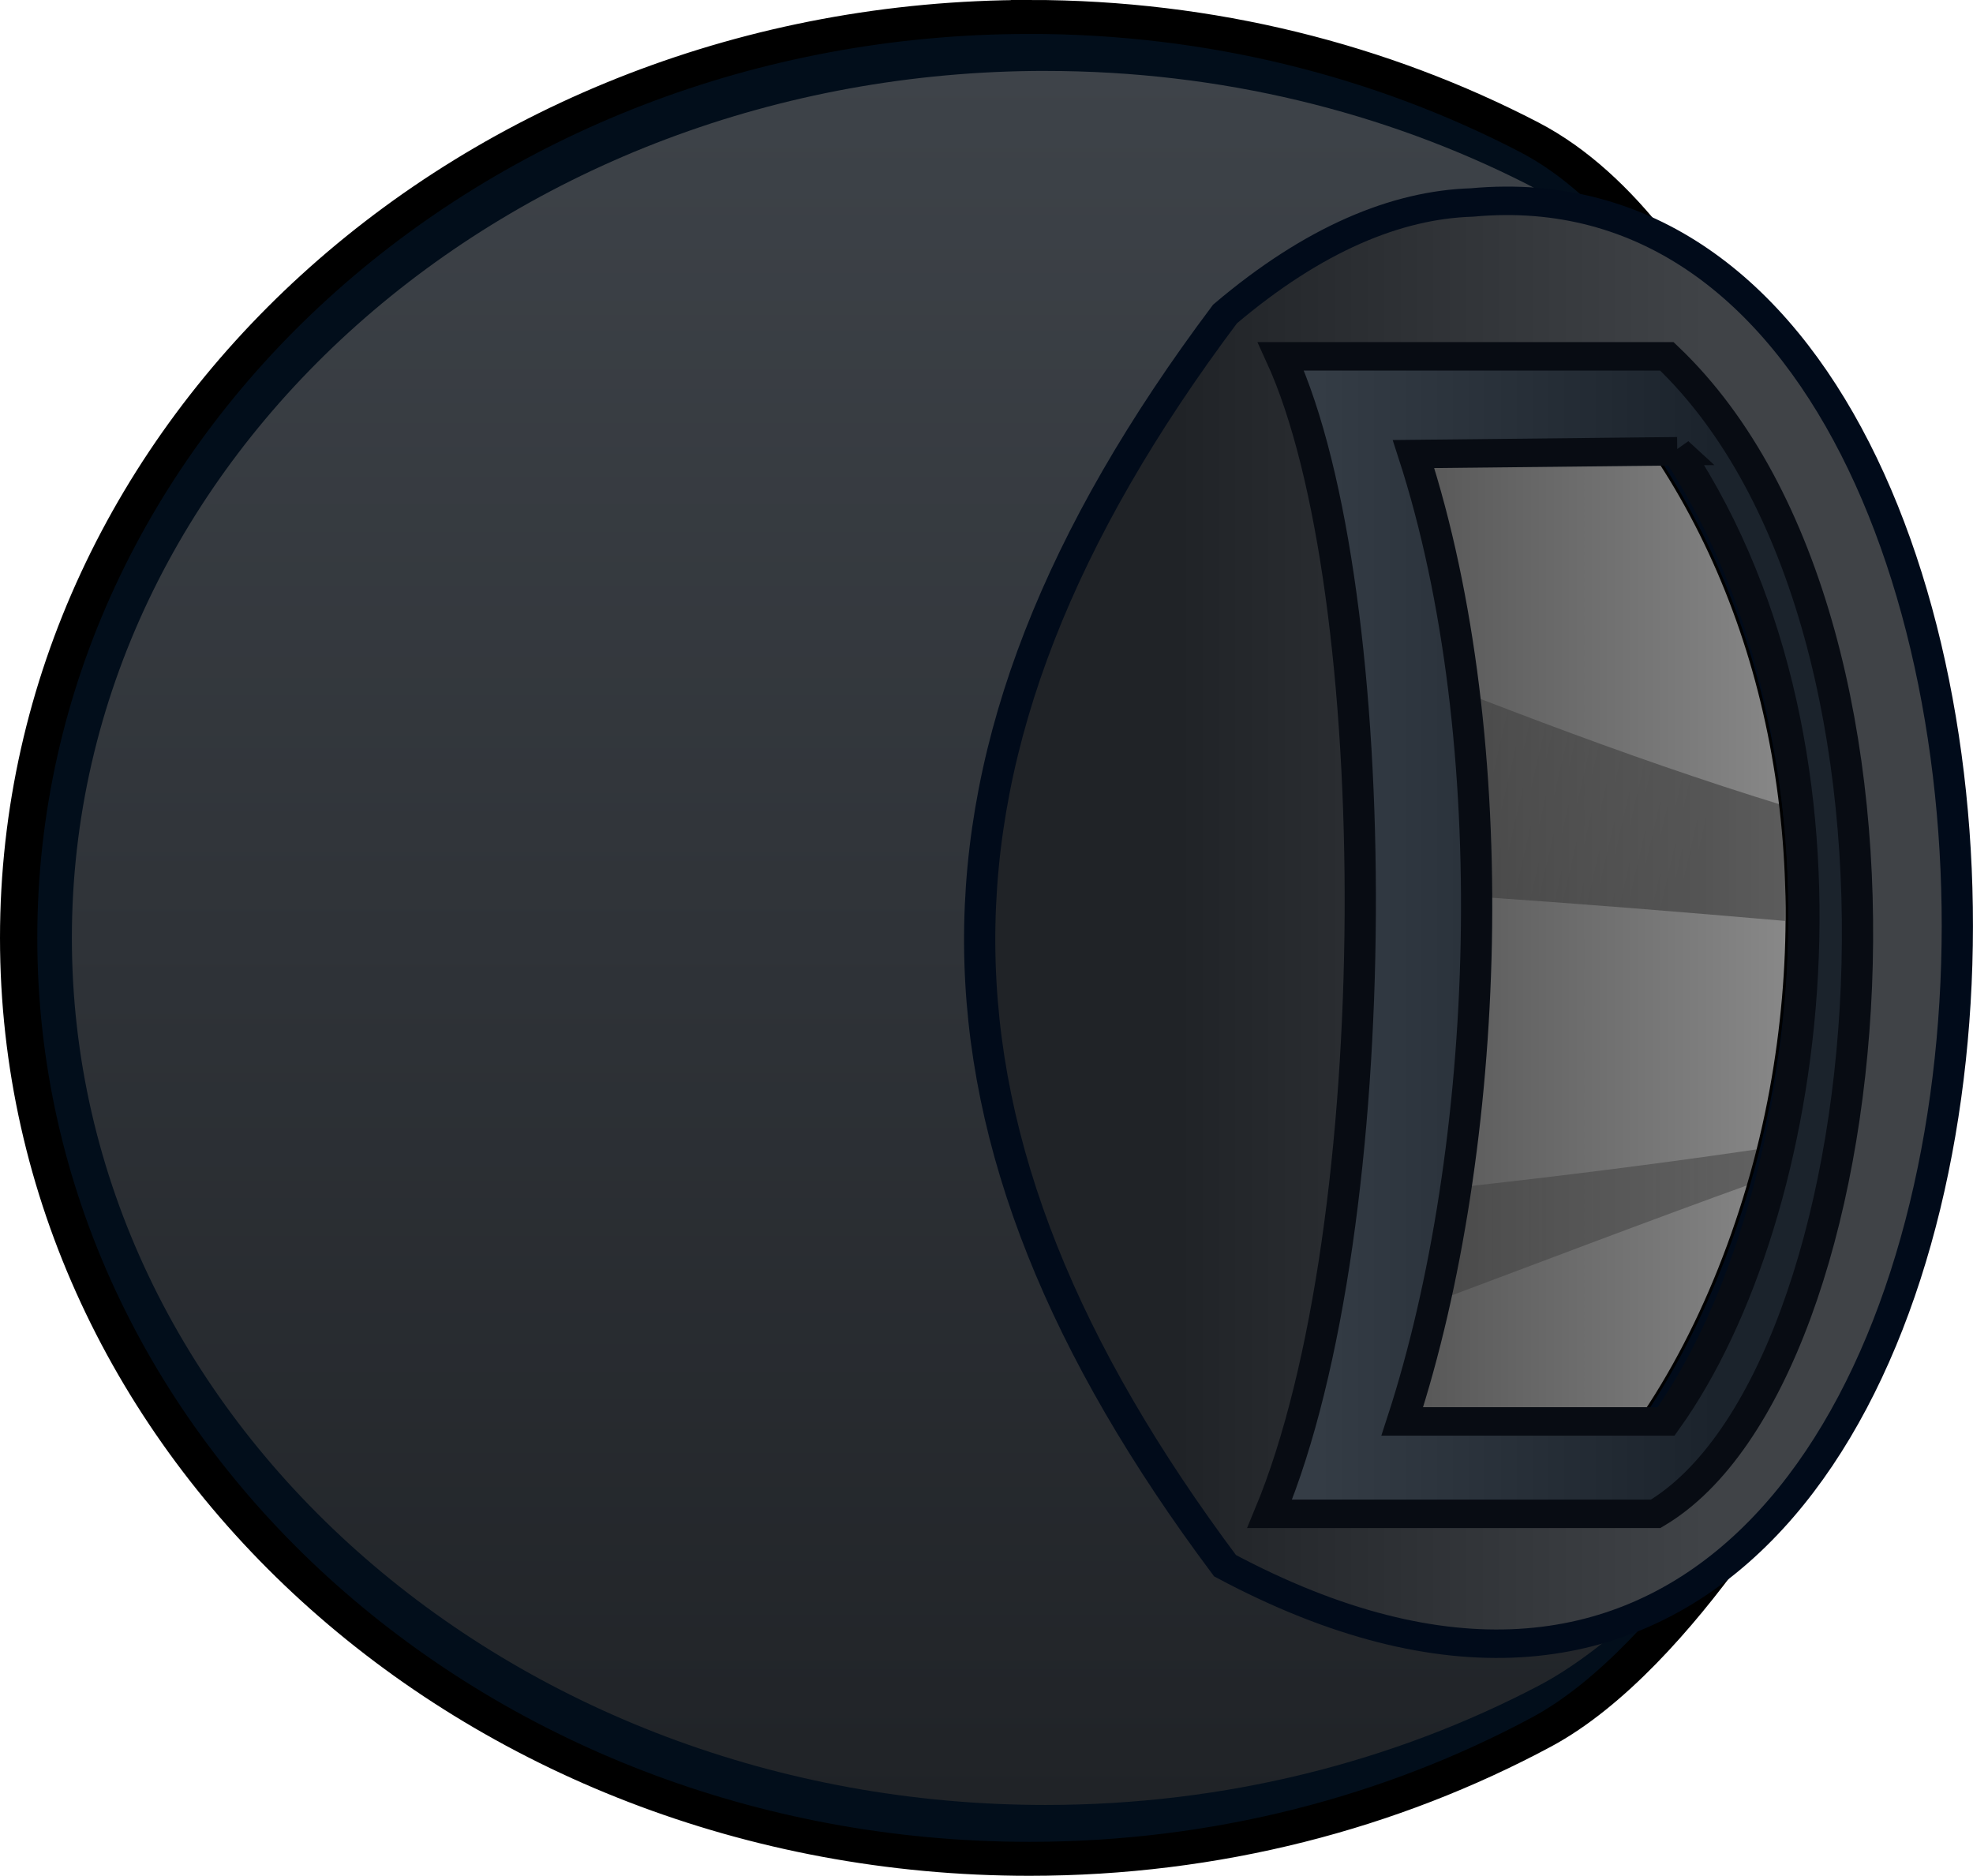
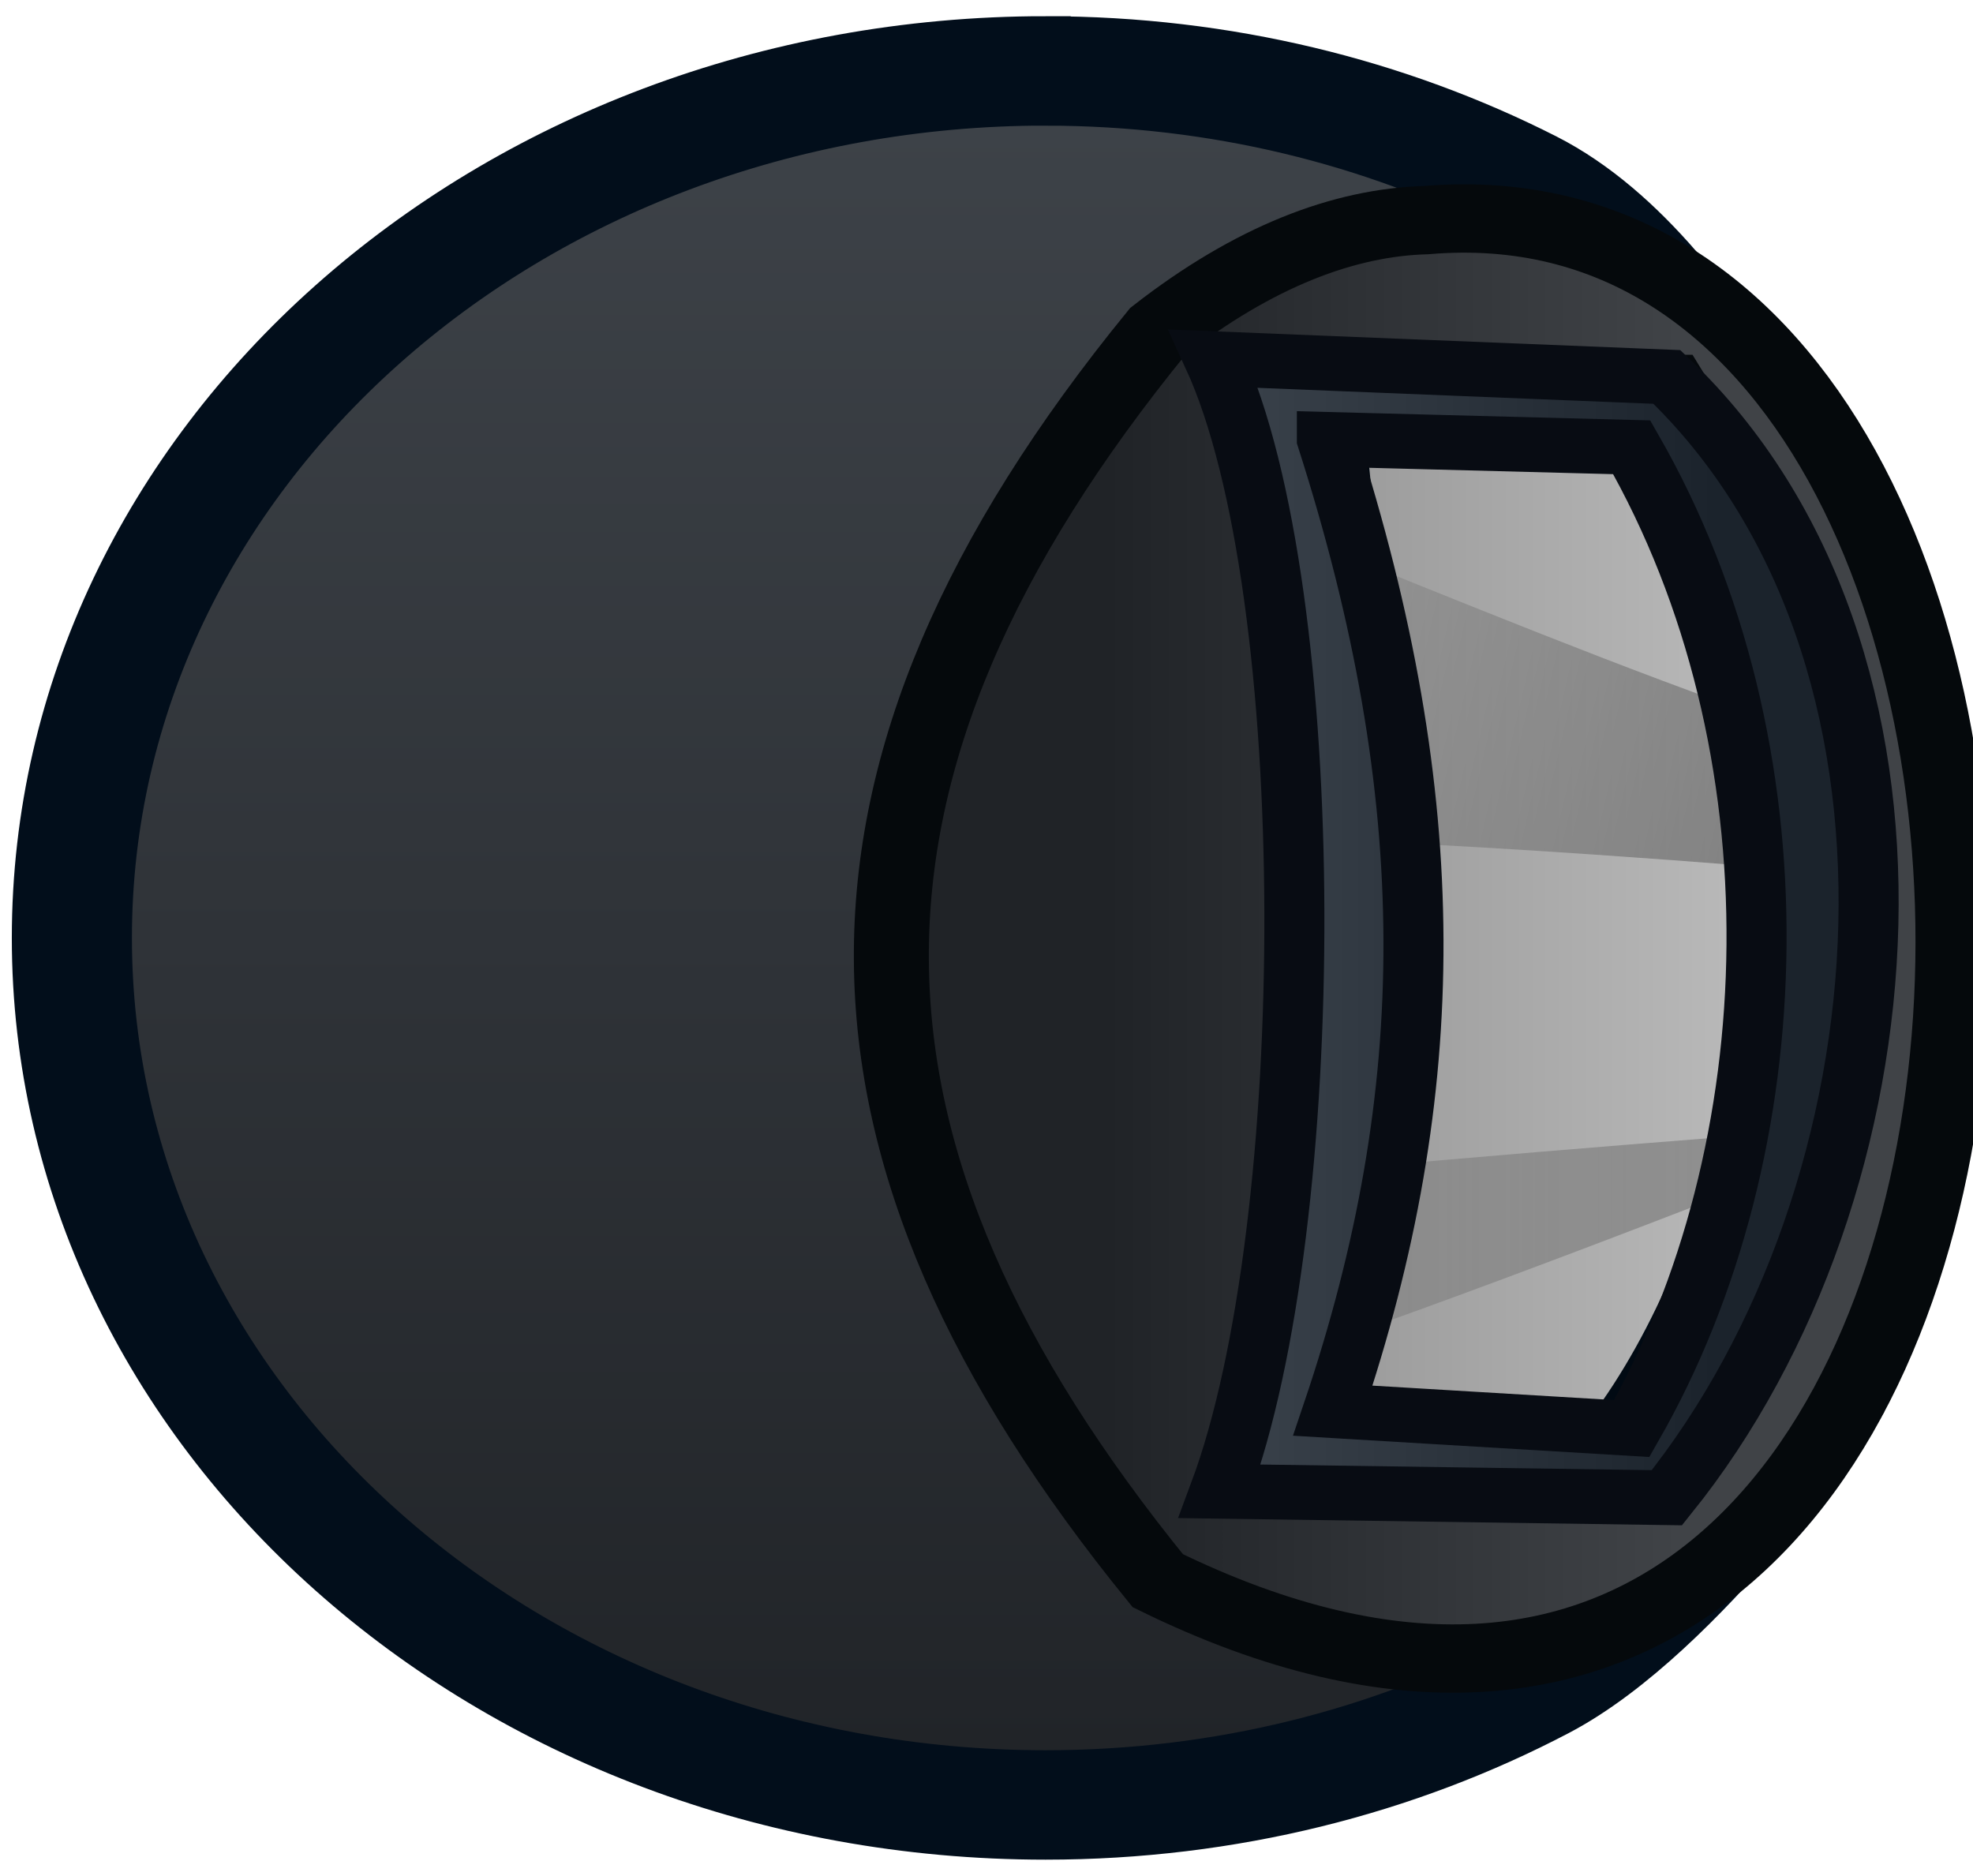
<svg xmlns="http://www.w3.org/2000/svg" xmlns:xlink="http://www.w3.org/1999/xlink" version="1.1" width="172.125" height="163.641" viewBox="0 0 172.125 163.641" id="svg21" xml:space="preserve">
  <defs id="defs12">
    <linearGradient id="linearGradient73">
      <stop style="stop-color:#000000;stop-opacity:0.57;" offset="0" id="stop75" />
      <stop style="stop-color:#000000;stop-opacity:0.18;" offset="1" id="stop76" />
    </linearGradient>
    <linearGradient id="linearGradient1">
      <stop style="stop-color:#000000;stop-opacity:0.887;" offset="0" id="stop15" />
      <stop style="stop-color:#000000;stop-opacity:0.26;" offset="1" id="stop72" />
    </linearGradient>
    <linearGradient x1="240" y1="156.304" x2="240" y2="203.696" gradientUnits="userSpaceOnUse" id="linearGradient74" spreadMethod="pad">
      <stop offset="0" stop-color="#074cb3" id="stop73" style="stop-color:#202327;stop-opacity:1;" />
      <stop offset="1" stop-color="#003d99" id="stop74" style="stop-color:#3e4349;stop-opacity:0.382;" />
    </linearGradient>
    <linearGradient x1="240" y1="156.304" x2="240" y2="203.696" gradientUnits="userSpaceOnUse" id="linearGradient71" spreadMethod="pad">
      <stop offset="0" stop-color="#074cb3" id="stop70" style="stop-color:#202327;stop-opacity:1;" />
      <stop offset="1" stop-color="#003d99" id="stop71" style="stop-color:#404347;stop-opacity:1;" />
    </linearGradient>
    <linearGradient x1="240" y1="156.304" x2="240" y2="203.696" gradientUnits="userSpaceOnUse" id="linearGradient69" spreadMethod="pad">
      <stop offset="0" stop-color="#074cb3" id="stop68" style="stop-color:#1b232c;stop-opacity:1;" />
      <stop offset="1" stop-color="#003d99" id="stop69" style="stop-color:#161b1f;stop-opacity:1;" />
    </linearGradient>
    <linearGradient x1="240" y1="156.304" x2="240" y2="203.696" gradientUnits="userSpaceOnUse" id="linearGradient67" spreadMethod="pad">
      <stop offset="0" stop-color="#074cb3" id="stop66" style="stop-color:#1b232c;stop-opacity:1;" />
      <stop offset="1" stop-color="#003d99" id="stop67" style="stop-color:#161b1f;stop-opacity:1;" />
    </linearGradient>
    <linearGradient x1="240" y1="156.304" x2="240" y2="203.696" gradientUnits="userSpaceOnUse" id="linearGradient65" spreadMethod="pad">
      <stop offset="0" stop-color="#074cb3" id="stop64" style="stop-color:#1b232c;stop-opacity:1;" />
      <stop offset="1" stop-color="#003d99" id="stop65" style="stop-color:#3b434c;stop-opacity:1;" />
    </linearGradient>
    <linearGradient x1="240" y1="156.304" x2="240" y2="203.696" gradientUnits="userSpaceOnUse" id="linearGradient63" spreadMethod="pad">
      <stop offset="0" stop-color="#074cb3" id="stop62" style="stop-color:#1b232c;stop-opacity:1;" />
      <stop offset="1" stop-color="#003d99" id="stop63" style="stop-color:#3d434a;stop-opacity:1;" />
    </linearGradient>
    <linearGradient x1="240" y1="156.304" x2="240" y2="203.696" gradientUnits="userSpaceOnUse" id="linearGradient61" spreadMethod="pad">
      <stop offset="0" stop-color="#074cb3" id="stop60" style="stop-color:#1b232c;stop-opacity:1;" />
      <stop offset="1" stop-color="#003d99" id="stop61" style="stop-color:#3d434a;stop-opacity:1;" />
    </linearGradient>
    <linearGradient x1="240" y1="156.304" x2="240" y2="203.696" gradientUnits="userSpaceOnUse" id="linearGradient59" spreadMethod="pad">
      <stop offset="0" stop-color="#074cb3" id="stop58" style="stop-color:#1b232c;stop-opacity:1;" />
      <stop offset="1" stop-color="#003d99" id="stop59" style="stop-color:#3c434b;stop-opacity:1;" />
    </linearGradient>
    <linearGradient x1="240" y1="156.304" x2="240" y2="203.696" gradientUnits="userSpaceOnUse" id="linearGradient57" spreadMethod="pad">
      <stop offset="0" stop-color="#074cb3" id="stop56" style="stop-color:#1b232c;stop-opacity:1;" />
      <stop offset="1" stop-color="#003d99" id="stop57" style="stop-color:#3c434b;stop-opacity:1;" />
    </linearGradient>
    <linearGradient x1="240" y1="156.304" x2="240" y2="203.696" gradientUnits="userSpaceOnUse" id="linearGradient55" spreadMethod="pad">
      <stop offset="0" stop-color="#074cb3" id="stop54" style="stop-color:#1b232c;stop-opacity:1;" />
      <stop offset="1" stop-color="#003d99" id="stop55" style="stop-color:#3b434c;stop-opacity:1;" />
    </linearGradient>
    <linearGradient x1="240" y1="156.304" x2="240" y2="203.696" gradientUnits="userSpaceOnUse" id="linearGradient53" spreadMethod="pad">
      <stop offset="0" stop-color="#074cb3" id="stop52" style="stop-color:#1b232c;stop-opacity:1;" />
      <stop offset="1" stop-color="#003d99" id="stop53" style="stop-color:#3b434c;stop-opacity:1;" />
    </linearGradient>
    <linearGradient x1="240" y1="156.304" x2="240" y2="203.696" gradientUnits="userSpaceOnUse" id="linearGradient51" spreadMethod="pad">
      <stop offset="0" stop-color="#074cb3" id="stop50" style="stop-color:#1b232c;stop-opacity:1;" />
      <stop offset="1" stop-color="#003d99" id="stop51" style="stop-color:#3b434c;stop-opacity:1;" />
    </linearGradient>
    <linearGradient x1="240" y1="156.304" x2="240" y2="203.696" gradientUnits="userSpaceOnUse" id="linearGradient49" spreadMethod="pad">
      <stop offset="0" stop-color="#074cb3" id="stop48" style="stop-color:#1b232c;stop-opacity:1;" />
      <stop offset="1" stop-color="#003d99" id="stop49" style="stop-color:#3a434d;stop-opacity:1;" />
    </linearGradient>
    <linearGradient x1="240" y1="156.304" x2="240" y2="203.696" gradientUnits="userSpaceOnUse" id="linearGradient47" spreadMethod="pad">
      <stop offset="0" stop-color="#074cb3" id="stop46" style="stop-color:#1b232c;stop-opacity:1;" />
      <stop offset="1" stop-color="#003d99" id="stop47" style="stop-color:#3a434d;stop-opacity:1;" />
    </linearGradient>
    <linearGradient x1="240" y1="156.304" x2="240" y2="203.696" gradientUnits="userSpaceOnUse" id="linearGradient45" spreadMethod="pad">
      <stop offset="0" stop-color="#074cb3" id="stop44" style="stop-color:#1f2328;stop-opacity:1;" />
      <stop offset="1" stop-color="#003d99" id="stop45" style="stop-color:#38434f;stop-opacity:1;" />
    </linearGradient>
    <linearGradient x1="240" y1="156.304" x2="240" y2="203.696" gradientUnits="userSpaceOnUse" id="linearGradient43" spreadMethod="pad">
      <stop offset="0" stop-color="#074cb3" id="stop42" style="stop-color:#202327;stop-opacity:1;" />
      <stop offset="1" stop-color="#003d99" id="stop43" style="stop-color:#38434f;stop-opacity:1;" />
    </linearGradient>
    <linearGradient x1="240" y1="156.304" x2="240" y2="203.696" gradientUnits="userSpaceOnUse" id="linearGradient41" spreadMethod="pad">
      <stop offset="0" stop-color="#074cb3" id="stop40" style="stop-color:#202327;stop-opacity:1;" />
      <stop offset="1" stop-color="#003d99" id="stop41" style="stop-color:#38434f;stop-opacity:1;" />
    </linearGradient>
    <linearGradient x1="240" y1="156.304" x2="240" y2="203.696" gradientUnits="userSpaceOnUse" id="linearGradient39" spreadMethod="pad">
      <stop offset="0" stop-color="#074cb3" id="stop38" style="stop-color:#202327;stop-opacity:1;" />
      <stop offset="1" stop-color="#003d99" id="stop39" style="stop-color:#38434f;stop-opacity:1;" />
    </linearGradient>
    <linearGradient x1="240" y1="156.304" x2="240" y2="203.696" gradientUnits="userSpaceOnUse" id="linearGradient37" spreadMethod="pad">
      <stop offset="0" stop-color="#074cb3" id="stop36" style="stop-color:#202327;stop-opacity:1;" />
      <stop offset="1" stop-color="#003d99" id="stop37" style="stop-color:#38434f;stop-opacity:1;" />
    </linearGradient>
    <linearGradient x1="240" y1="156.304" x2="240" y2="203.696" gradientUnits="userSpaceOnUse" id="linearGradient35" spreadMethod="pad">
      <stop offset="0" stop-color="#074cb3" id="stop34" style="stop-color:#1f2328;stop-opacity:1;" />
      <stop offset="1" stop-color="#003d99" id="stop35" style="stop-color:#38434f;stop-opacity:1;" />
    </linearGradient>
    <linearGradient x1="240" y1="156.304" x2="240" y2="203.696" gradientUnits="userSpaceOnUse" id="linearGradient33" spreadMethod="pad">
      <stop offset="0" stop-color="#074cb3" id="stop32" style="stop-color:#1d232a;stop-opacity:1;" />
      <stop offset="1" stop-color="#003d99" id="stop33" style="stop-color:#38434f;stop-opacity:1;" />
    </linearGradient>
    <linearGradient x1="240" y1="156.304" x2="240" y2="203.696" gradientUnits="userSpaceOnUse" id="linearGradient31" spreadMethod="pad">
      <stop offset="0" stop-color="#074cb3" id="stop30" style="stop-color:#1e2329;stop-opacity:1;" />
      <stop offset="1" stop-color="#003d99" id="stop31" style="stop-color:#38434f;stop-opacity:1;" />
    </linearGradient>
    <linearGradient x1="240" y1="156.304" x2="240" y2="203.696" gradientUnits="userSpaceOnUse" id="linearGradient29" spreadMethod="pad">
      <stop offset="0" stop-color="#074cb3" id="stop28" style="stop-color:#1f2328;stop-opacity:1;" />
      <stop offset="1" stop-color="#003d99" id="stop29" style="stop-color:#38434f;stop-opacity:1;" />
    </linearGradient>
    <linearGradient x1="240" y1="156.304" x2="240" y2="203.696" gradientUnits="userSpaceOnUse" id="linearGradient27" spreadMethod="pad">
      <stop offset="0" stop-color="#074cb3" id="stop26" style="stop-color:#1f2328;stop-opacity:1;" />
      <stop offset="1" stop-color="#003d99" id="stop27" style="stop-color:#38434f;stop-opacity:1;" />
    </linearGradient>
    <linearGradient x1="240" y1="156.304" x2="240" y2="203.696" gradientUnits="userSpaceOnUse" id="linearGradient25" spreadMethod="pad">
      <stop offset="0" stop-color="#074cb3" id="stop24" style="stop-color:#1f2328;stop-opacity:1;" />
      <stop offset="1" stop-color="#003d99" id="stop25" style="stop-color:#38434f;stop-opacity:1;" />
    </linearGradient>
    <linearGradient x1="240" y1="156.304" x2="240" y2="203.696" gradientUnits="userSpaceOnUse" id="linearGradient23" spreadMethod="pad">
      <stop offset="0" stop-color="#074cb3" id="stop22" style="stop-color:#1f2328;stop-opacity:1;" />
      <stop offset="1" stop-color="#003d99" id="stop23" style="stop-color:#38434f;stop-opacity:1;" />
    </linearGradient>
    <linearGradient x1="240" y1="156.304" x2="240" y2="203.696" gradientUnits="userSpaceOnUse" id="linearGradient21" spreadMethod="pad">
      <stop offset="0" stop-color="#074cb3" id="stop20" style="stop-color:#1f2328;stop-opacity:1;" />
      <stop offset="1" stop-color="#003d99" id="stop21" style="stop-color:#38434f;stop-opacity:1;" />
    </linearGradient>
    <linearGradient x1="240" y1="156.304" x2="240" y2="203.696" gradientUnits="userSpaceOnUse" id="linearGradient19" spreadMethod="pad">
      <stop offset="0" stop-color="#074cb3" id="stop18" style="stop-color:#1f2328;stop-opacity:1;" />
      <stop offset="1" stop-color="#003d99" id="stop19" style="stop-color:#38434f;stop-opacity:1;" />
    </linearGradient>
    <linearGradient x1="240" y1="156.304" x2="240" y2="203.696" gradientUnits="userSpaceOnUse" id="linearGradient17">
      <stop offset="0" stop-color="#074cb3" id="stop16" style="stop-color:#1f2328;stop-opacity:1;" />
      <stop offset="1" stop-color="#003d99" id="stop17" style="stop-color:#38434f;stop-opacity:1;" />
    </linearGradient>
    <linearGradient x1="240.325" y1="183.09" x2="240.325" y2="203.09" gradientUnits="userSpaceOnUse" id="color-1" gradientTransform="translate(1.306137,4.538362)">
      <stop offset="0" stop-color="#ffffff" stop-opacity="0.251" id="stop1" />
      <stop offset="1" stop-color="#ffffff" stop-opacity="0.102" id="stop2" />
    </linearGradient>
    <linearGradient x1="240.325" y1="183.09" x2="240.325" y2="203.09" gradientUnits="userSpaceOnUse" id="color-2" gradientTransform="matrix(0,-2.962827,3.252061,0,-428.0253,839.3816)" xlink:href="#color-3">
      <stop offset="0" stop-color="#ffffff" stop-opacity="0.251" id="stop3" />
      <stop offset="1" stop-color="#ffffff" stop-opacity="0.102" id="stop4" />
    </linearGradient>
    <linearGradient x1="240.325" y1="183.09" x2="240.325" y2="203.09" gradientUnits="userSpaceOnUse" id="color-3" spreadMethod="pad">
      <stop offset="0" stop-color="#000000" stop-opacity="0.8" id="stop5" />
      <stop offset="1" stop-color="#000000" stop-opacity="0.502" id="stop6" />
    </linearGradient>
    <linearGradient x1="240" y1="156.304" x2="240" y2="203.696" gradientUnits="userSpaceOnUse" id="color-4" spreadMethod="pad">
      <stop offset="0" stop-color="#074cb3" id="stop7" style="stop-color:#202327;stop-opacity:1;" />
      <stop offset="1" stop-color="#003d99" id="stop8" style="stop-color:#3e4349;stop-opacity:1;" />
    </linearGradient>
    <linearGradient x1="235.169" y1="156.849" x2="235.169" y2="204.241" gradientUnits="userSpaceOnUse" id="color-5">
      <stop offset="0" stop-color="#b3b3b3" id="stop9" />
      <stop offset="1" stop-color="#e6e6e6" id="stop10" />
    </linearGradient>
    <linearGradient x1="245.366" y1="156.881" x2="245.366" y2="204.273" gradientUnits="userSpaceOnUse" id="color-6">
      <stop offset="0" stop-color="#b3b3b3" id="stop11" />
      <stop offset="1" stop-color="#e6e6e6" id="stop12" />
    </linearGradient>
    <linearGradient x1="240" y1="150.774" x2="240" y2="184.714" gradientUnits="userSpaceOnUse" id="color-7" gradientTransform="matrix(0.8971819,0,0,0.8971819,21.81132,15.39949)">
      <stop offset="0" stop-color="#4d3108" id="stop13" />
      <stop offset="1" stop-color="#331f00" id="stop14" />
    </linearGradient>
    <linearGradient x1="240" y1="150.374" x2="240" y2="186.34" gradientUnits="userSpaceOnUse" id="color-6-0">
      <stop offset="0" stop-color="#261700" id="stop11-9" />
      <stop offset="1" stop-color="#0d0800" id="stop12-4" />
    </linearGradient>
-     <linearGradient xlink:href="#linearGradient71" id="linearGradient16" x1="101.219" y1="77.691" x2="147.295" y2="77.691" gradientUnits="userSpaceOnUse" gradientTransform="matrix(0,0.3074973,-0.3375155,0,266.229,154.2199)" />
+     <linearGradient xlink:href="#linearGradient71" id="linearGradient16" x1="101.219" y1="77.691" x2="147.295" y2="77.691" gradientUnits="userSpaceOnUse" gradientTransform="matrix(0,0.3339102,-0.3368535,0,265.6997,149.6327)" />
    <linearGradient xlink:href="#color-4" id="linearGradient76" x1="212.885" y1="178.646" x2="267.115" y2="178.646" gradientUnits="userSpaceOnUse" gradientTransform="matrix(0.9414801,0,0,0.9633238,14.04476,7.084959)" />
-     <linearGradient xlink:href="#linearGradient65" id="linearGradient79" x1="107.864" y1="81.819" x2="152.172" y2="81.819" gradientUnits="userSpaceOnUse" gradientTransform="matrix(0,-0.3074973,-0.3375155,0,267.6153,232.9249)" />
-     <linearGradient xlink:href="#linearGradient1" id="linearGradient72" x1="240.028" y1="179.804" x2="240.028" y2="212.4" gradientUnits="userSpaceOnUse" />
+     <linearGradient xlink:href="#linearGradient65" id="linearGradient79" x1="107.864" y1="81.819" x2="152.172" y2="81.819" gradientUnits="userSpaceOnUse" gradientTransform="matrix(0,-0.3074973,-0.3375155,0,266.8749,232.9249)" />
+     <linearGradient xlink:href="#linearGradient1" id="linearGradient72" x1="240.028" y1="179.804" x2="240.028" y2="212.4" gradientUnits="userSpaceOnUse" gradientTransform="translate(4.466849,20.19714)" />
    <linearGradient xlink:href="#linearGradient73" id="linearGradient77" x1="237.269" y1="190.193" x2="233.794" y2="204.184" gradientUnits="userSpaceOnUse" gradientTransform="translate(-2.219497,-0.2673702)" />
    <linearGradient xlink:href="#linearGradient73" id="linearGradient80" x1="167.704" y1="99.752" x2="230.364" y2="99.752" gradientUnits="userSpaceOnUse" gradientTransform="matrix(0,0.3636426,-0.3375155,0,280.768,121.898)" />
  </defs>
  <g transform="matrix(0,-2.962827,3.252061,0,-500.0073,792.8987)" id="g21" style="display:inline">
    <g stroke="#000000" id="g18" style="display:inline">
-       <path id="path15" style="fill:#020e1b;fill-opacity:1" d="m 267.116,181.366 c 0,-14.975 -12.141,-27.115 -27.116,-27.115 -14.975,0 -27.115,12.14 -27.115,27.115 0,5.012 1.361,9.707 3.732,13.735 2.221,3.773 9.037,7.142 9.037,7.142 h 25.384 c 0,0 9.687,-2.469 12.538,-7.471 2.253,-3.954 3.541,-8.53 3.541,-13.406 z m -11.209,13.089 v 3.152 l -0.641,0.43 c -5.287,3.543 -12.523,4.889 -19.795,3.682 -3.95,-0.656 -7.767,-2.1 -10.511,-3.978 l -0.81,-0.554 v -3.483 -3.483 l 0.452,0.156 c 2.614,0.898 6.54,1.722 10.162,2.133 6.839,0.775 14.749,0.17 20.066,-1.533 l 0.966,-0.309 0.056,0.318 c 0.031,0.175 0.056,1.737 0.056,3.471 z" />
-       <path id="path74" style="fill:url(#linearGradient76);stroke-width:0" d="m 265.528,181.799 c 0,-14.426 -11.43,-26.12 -25.529,-26.12 -14.099,0 -25.528,11.694 -25.528,26.12 0,4.829 1.28,9.352 3.513,13.232 2.091,3.635 8.508,7.65 8.508,7.65 h 23.898 c 0,0 9.12,-3.149 11.804,-7.967 2.121,-3.809 3.333,-8.217 3.333,-12.914 z m -9.621,12.656 v 3.152 l -0.641,0.43 c -5.287,3.543 -12.523,4.889 -19.795,3.682 -3.95,-0.656 -7.767,-2.1 -10.511,-3.978 l -0.81,-0.554 v -3.483 -3.483 l 0.452,0.156 c 2.614,0.898 6.54,1.722 10.162,2.133 6.839,0.775 14.749,0.17 20.066,-1.533 l 0.966,-0.309 0.056,0.318 c 0.031,0.175 0.056,1.737 0.056,3.471 z" />
+       <path id="path74" style="fill:url(#linearGradient76);stroke:#020e1b;stroke-width:3.222;stroke-dasharray:none;stroke-opacity:1" d="m 265.528,181.799 c 0,-14.426 -11.43,-26.12 -25.529,-26.12 -14.099,0 -25.528,11.694 -25.528,26.12 0,4.829 1.28,9.352 3.513,13.232 2.091,3.635 8.508,7.65 8.508,7.65 h 23.898 c 0,0 9.12,-3.149 11.804,-7.967 2.121,-3.809 3.333,-8.217 3.333,-12.914 z m -9.621,12.656 v 3.152 l -0.641,0.43 c -5.287,3.543 -12.523,4.889 -19.795,3.682 -3.95,-0.656 -7.767,-2.1 -10.511,-3.978 l -0.81,-0.554 v -3.483 -5.697 l 0.452,0.156 c 11.738,1.27 19.7,1.717 30.228,0.6 l 0.966,-0.309 0.056,0.318 c 0.031,0.175 0.056,3.951 0.056,5.685 z" />
    </g>
-     <g id="g72" style="fill:#6b6b6b;fill-opacity:0.57" transform="matrix(-1,0,0,-0.845603,478.0263,360.0769)">
+     <g id="g72" style="fill:#6b6b6b;fill-opacity:0.57" transform="matrix(-1,0,0,-0.845603,479.2602,363.2906)">
+       <path id="path1" style="display:inline;fill:url(#linearGradient72);stroke:none;stroke-width:0.838;stroke-dasharray:none;stroke-opacity:1" d="m 260.374,208.956 c -11.626,3.65 -21.429,3.419 -31.758,0 v 8.847 c 9.071,5.099 22.062,5.453 31.758,0 z" transform="matrix(-1,0,0,-1.182588,483.2376,454.0746)" />
      <path d="m 235.496,207.361 c -3.205,0.057 -5.923,-0.095 -8.218,-0.419 0.55,-1.403 1.092,-2.809 1.619,-4.221 1.901,-5.095 3.766,-10.15 5.245,-15.353 0.441,-0.004 0.893,-0.006 1.354,-0.007 0.701,-9.7e-4 1.377,0.002 2.03,0.009 -0.528,6.542 -0.983,13.144 -1.211,19.689 -2e-4,0.095 -4.7e-4,0.189 -7.9e-4,0.284 -0.269,0.007 -0.542,0.013 -0.818,0.018 z" fill="url(#color-2)" stroke="#312817" id="path13" style="display:inline;fill:url(#linearGradient77);fill-opacity:0.57;stroke:none;stroke-width:1" />
-       <path d="m 243.483,182.884 c 2.183,7.167 4.861,14.228 7.201,21.306 0.022,0.065 0.043,0.131 0.065,0.197 -1.304,0.52 -2.84,0.951 -4.641,1.283 -0.021,-0.251 -0.043,-0.502 -0.064,-0.753 -0.636,-7.401 -1.413,-14.743 -2.59,-22.033 0.01,3.7e-4 0.02,0.001 0.03,0.001 z" fill="url(#color-1)" stroke="#312817" id="path12" style="fill:url(#linearGradient80);stroke:none;stroke-width:1.087" />
+       <path d="m 244.711,187.295 c 0,0 3.632,9.817 5.972,16.894 0.022,0.065 0.043,0.131 0.065,0.197 -1.304,0.52 -2.84,0.951 -4.641,1.283 -0.021,-0.251 -0.043,-0.502 -0.064,-0.753 -0.636,-7.401 -1.332,-17.62 -1.332,-17.62 z" fill="url(#color-1)" stroke="#312817" id="path12" style="fill:url(#linearGradient80);stroke:none;stroke-width:1.087" />
    </g>
-     <path id="path1" style="display:inline;fill:url(#linearGradient72);stroke:#010b1a;stroke-width:0.838;stroke-dasharray:none;stroke-opacity:1" d="m 255.907,194.455 c 0,-1.734 -0.025,-3.296 -0.056,-3.471 l -0.056,-0.318 -0.966,0.309 c -5.318,1.703 -13.227,2.307 -20.066,1.533 -3.622,-0.41 -7.548,-1.234 -10.162,-2.133 l -0.452,-0.156 v 3.483 3.483 l 0.81,0.554 c 2.744,1.878 6.561,3.323 10.511,3.978 7.272,1.207 14.509,-0.139 19.795,-3.682 l 0.641,-0.43 z" />
-     <path id="path84" style="display:inline;fill:url(#linearGradient16);stroke:#010b1a;stroke-width:0.838;stroke-dasharray:none;stroke-opacity:1" d="m 261.702,194.113 c -0.002,-0.286 -0.018,-0.578 -0.048,-0.874 -0.067,-2.019 -1.066,-4.244 -3.284,-6.626 -13.028,-8.903 -24.156,-8.646 -36.854,0 -13.971,23.838 40.326,25.544 40.186,7.5 z m -5.795,0.342 v 3.49 l -0.641,0.43 c -5.287,3.543 -12.523,4.889 -19.795,3.682 -3.95,-0.656 -7.767,-2.1 -10.511,-3.978 l -0.81,-0.554 v -3.821 -3.483 l 0.452,0.156 c 2.614,0.898 6.54,1.722 10.162,2.133 6.839,0.775 14.749,0.17 20.066,-1.533 l 0.966,-0.309 0.056,0.318 c 0.031,0.175 0.056,1.737 0.056,3.471 z" />
-     <path id="path81" style="display:inline;fill:url(#linearGradient79);stroke:#080c13;stroke-width:0.838" d="m 257.123,198.467 c -8.081,7.739 -30.036,5.919 -34.08,-0.301 v -10.355 c 8.482,3.213 27.212,3.167 34.08,0.301 z m -2.794,0.279 -0.082,-7.076 c -8.454,2.502 -20.441,2.088 -28.484,-0.302 v 7.076 c 6.084,3.963 19.568,5.693 28.567,0.301 z" />
+     <path id="path84" style="display:inline;fill:url(#linearGradient16);stroke:#05090c;stroke-width:2.012;stroke-dasharray:none;stroke-opacity:1" d="m 261.182,192.953 c -0.002,-0.311 -0.018,-0.628 -0.048,-0.95 -0.067,-2.193 -1.064,-4.608 -3.277,-7.194 -13.002,-9.668 -24.109,-9.389 -36.782,0 -13.944,25.886 40.246,27.738 40.107,8.144 z m -5.019,-5.631 v 11.245 c -9.696,5.453 -22.687,5.099 -31.758,0 v -11.245 c 10.329,3.419 20.132,3.65 31.758,0 z" />
+     <path id="path81" style="display:inline;fill:url(#linearGradient79);stroke:#080c13;stroke-width:1.611;stroke-dasharray:none" d="m 257.055,186.312 c -6.868,2.865 -25.446,2.846 -33.349,0.16 l -0.189,11.995 c 9.09,6.673 24.919,7.739 33,0 z m -2.375,3.034 -0.234,8.178 c -8.821,4.613 -20.64,4.314 -28.892,0 l 0.526,-8.018 c 9.397,2.893 18.023,2.928 28.599,-0.16 z" />
  </g>
</svg>
